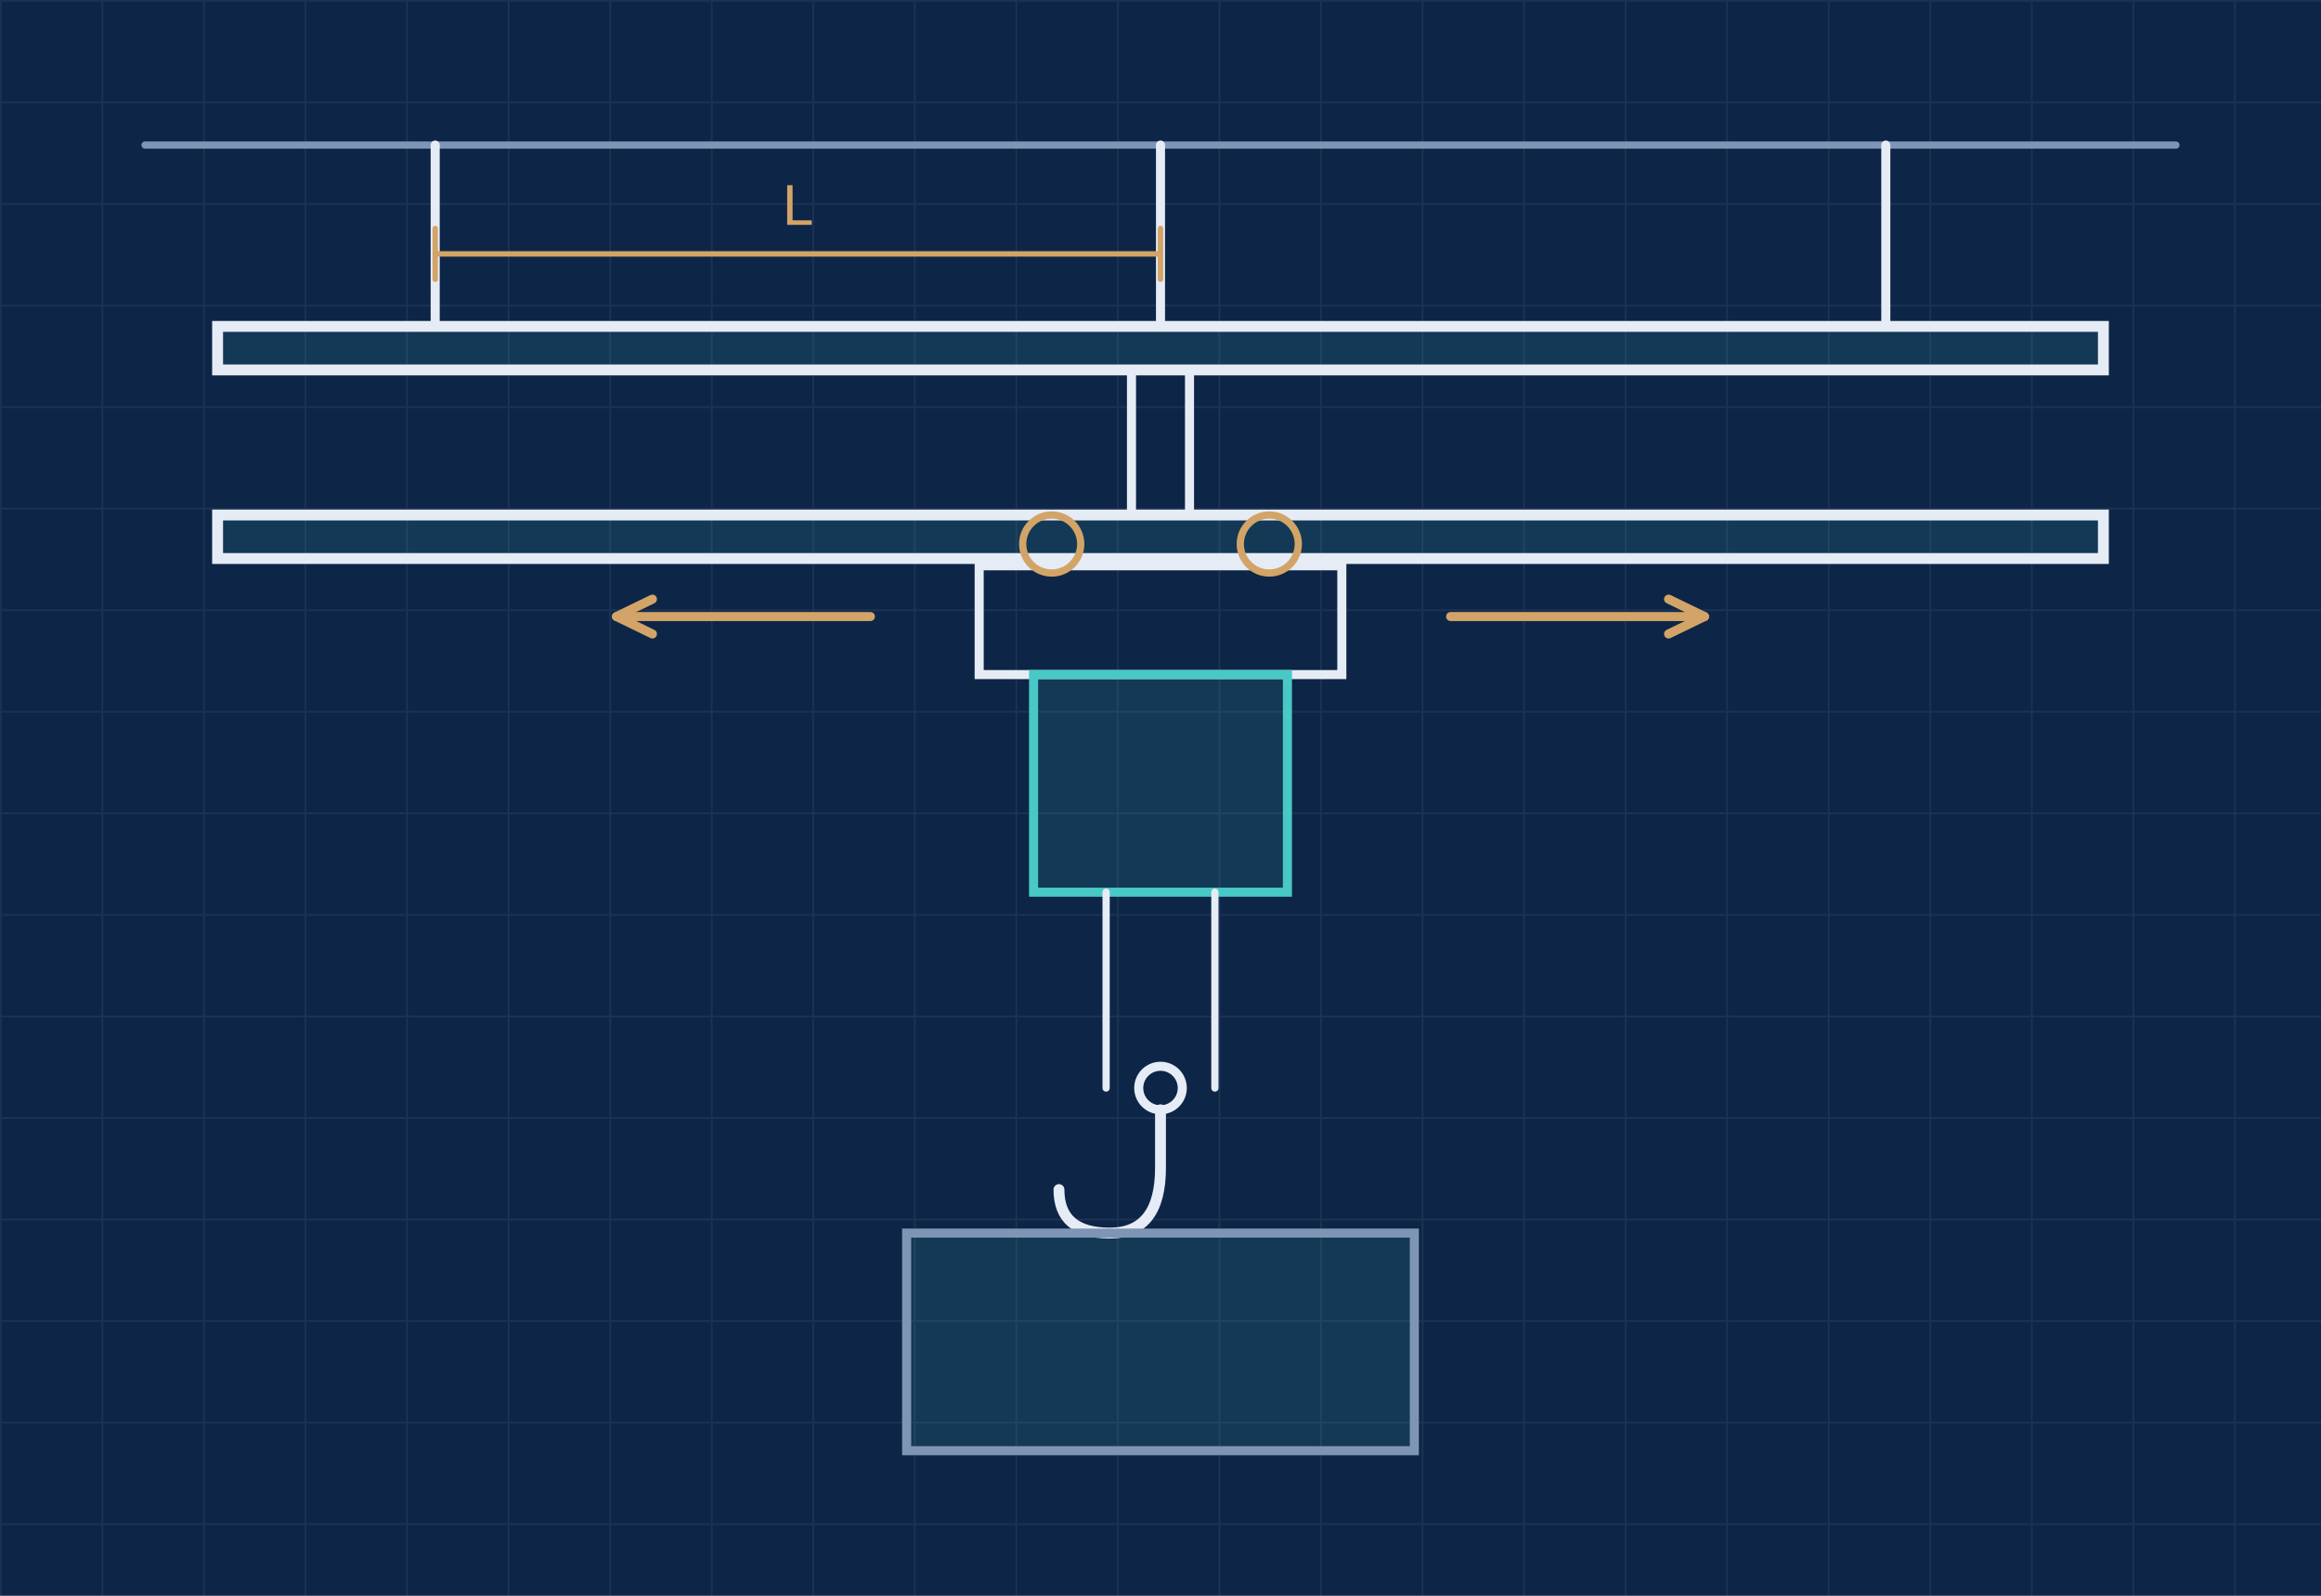
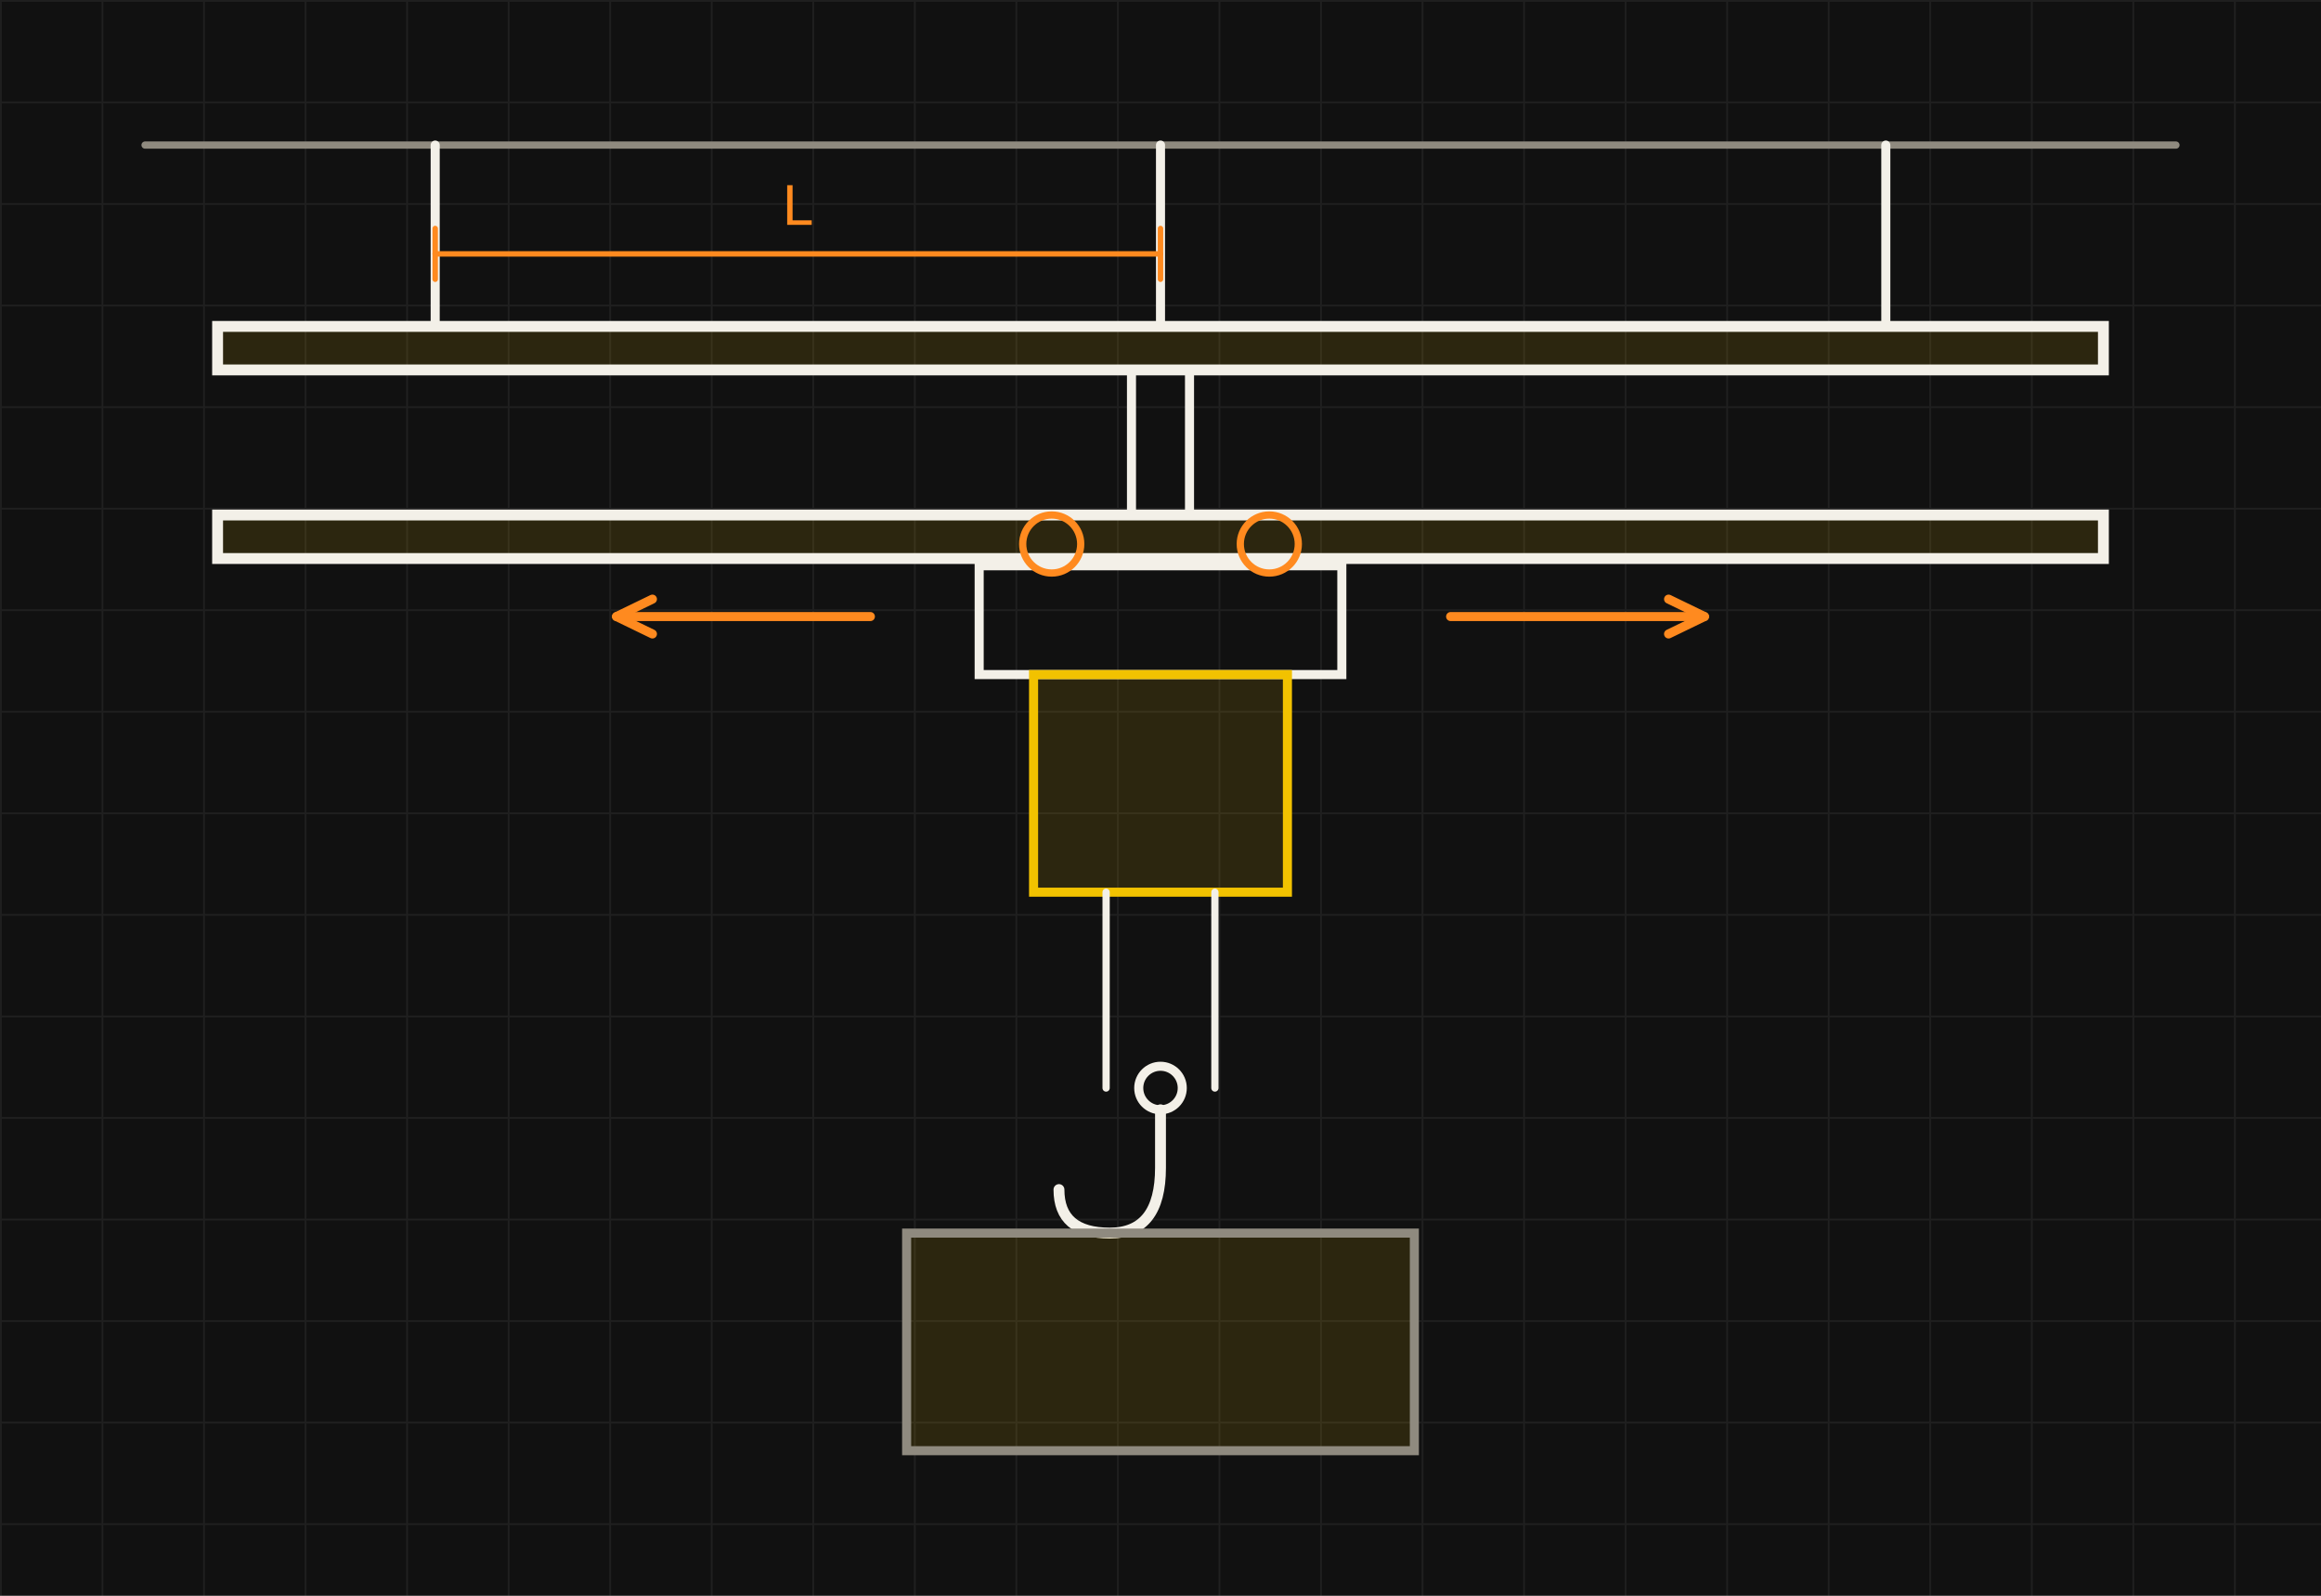
<svg xmlns="http://www.w3.org/2000/svg" viewBox="0 0 640 440" width="640" height="440" role="img" aria-label="Monoray ve Vinç Yolu Kirişi Statik Analizi: monoray rayı ve caraskal çizimi">
  <defs>
    <pattern id="g" width="28" height="28" patternUnits="userSpaceOnUse">
      <path d="M28 0H0V28" fill="none" stroke="#ffffff" stroke-opacity=".06" />
    </pattern>
  </defs>
-   <rect width="640" height="440" fill="#0d2547" />
+   <rect width="640" height="440" fill="#111111" />
  <rect width="640" height="440" fill="url(#g)" />
-   <g transform="translate(0,0)">
-     <line x1="40" y1="40" x2="600" y2="40" stroke="#7f95b5" stroke-width="2" opacity="1" stroke-linecap="round" />
-     <line x1="120" y1="40" x2="120" y2="90" stroke="#e6ecf5" stroke-width="2.5" opacity="1" stroke-linecap="round" />
-     <line x1="320" y1="40" x2="320" y2="90" stroke="#e6ecf5" stroke-width="2.5" opacity="1" stroke-linecap="round" />
-     <line x1="520" y1="40" x2="520" y2="90" stroke="#e6ecf5" stroke-width="2.5" opacity="1" stroke-linecap="round" />
-     <rect x="60" y="90" width="520" height="12" rx="0" stroke="#e6ecf5" stroke-width="3" fill="#48c9c61f" opacity="1" />
-     <rect x="312" y="102" width="16" height="40" rx="0" stroke="#e6ecf5" stroke-width="2.5" fill="none" opacity="1" />
-     <rect x="60" y="142" width="520" height="12" rx="0" stroke="#e6ecf5" stroke-width="3" fill="#48c9c61f" opacity="1" />
-     <rect x="270" y="156" width="100" height="30" rx="0" stroke="#e6ecf5" stroke-width="2.5" fill="none" opacity="1" />
-     <circle cx="290" cy="150" r="8" stroke="#d3a467" stroke-width="2" fill="none" opacity="1" />
-     <circle cx="350" cy="150" r="8" stroke="#d3a467" stroke-width="2" fill="none" opacity="1" />
-     <rect x="285" y="186" width="70" height="60" rx="0" stroke="#48c9c6" stroke-width="2.5" fill="#48c9c61f" opacity="1" />
-     <line x1="305" y1="246" x2="305" y2="300" stroke="#e6ecf5" stroke-width="2" opacity="1" stroke-linecap="round" />
-     <line x1="335" y1="246" x2="335" y2="300" stroke="#e6ecf5" stroke-width="2" opacity="1" stroke-linecap="round" />
-     <path d="M320 306 v16 q0 18 -14 18 q-14 0 -14 -12" stroke="#e6ecf5" stroke-width="3" fill="none" opacity="1" stroke-linecap="round" stroke-linejoin="round" />
-     <circle cx="320" cy="300" r="6" stroke="#e6ecf5" stroke-width="2.5" fill="none" opacity="1" />
-     <rect x="250" y="340" width="140" height="60" rx="0" stroke="#7f95b5" stroke-width="2.5" fill="#48c9c61f" opacity="1" />
-     <line x1="120" y1="70" x2="320" y2="70" stroke="#d3a467" stroke-width="1.5" opacity="1" stroke-linecap="round" />
-     <line x1="120" y1="63" x2="120" y2="77" stroke="#d3a467" stroke-width="1.5" opacity="1" stroke-linecap="round" />
-     <line x1="320" y1="63" x2="320" y2="77" stroke="#d3a467" stroke-width="1.5" opacity="1" stroke-linecap="round" />
-     <text x="220.0" y="62" font-size="15" fill="#d3a467" text-anchor="middle" font-weight="500" font-family="'DejaVu Sans Mono',Menlo,monospace" letter-spacing=".04em">L</text>
-     <line x1="400" y1="170" x2="470" y2="170" stroke="#d3a467" stroke-width="2.5" opacity="1" stroke-linecap="round" />
-     <path d="M460.1 174.8 L470 170 L460.1 165.2" stroke="#d3a467" stroke-width="2.5" fill="none" opacity="1" stroke-linecap="round" stroke-linejoin="round" />
-     <line x1="240" y1="170" x2="170" y2="170" stroke="#d3a467" stroke-width="2.5" opacity="1" stroke-linecap="round" />
-     <path d="M179.9 165.2 L170 170 L179.9 174.8" stroke="#d3a467" stroke-width="2.5" fill="none" opacity="1" stroke-linecap="round" stroke-linejoin="round" />
-   </g>
+   <line x1="40" y1="40" x2="600" y2="40" stroke="#8f8a7f" stroke-width="2" opacity="1" stroke-linecap="round" />
+   <line x1="120" y1="40" x2="120" y2="90" stroke="#f3f0e8" stroke-width="2.5" opacity="1" stroke-linecap="round" />
+   <line x1="320" y1="40" x2="320" y2="90" stroke="#f3f0e8" stroke-width="2.5" opacity="1" stroke-linecap="round" />
+   <line x1="520" y1="40" x2="520" y2="90" stroke="#f3f0e8" stroke-width="2.5" opacity="1" stroke-linecap="round" />
+   <rect x="60" y="90" width="520" height="12" rx="0" stroke="#f3f0e8" stroke-width="3" fill="#f2c2001f" opacity="1" />
+   <rect x="312" y="102" width="16" height="40" rx="0" stroke="#f3f0e8" stroke-width="2.5" fill="none" opacity="1" />
+   <rect x="60" y="142" width="520" height="12" rx="0" stroke="#f3f0e8" stroke-width="3" fill="#f2c2001f" opacity="1" />
+   <rect x="270" y="156" width="100" height="30" rx="0" stroke="#f3f0e8" stroke-width="2.5" fill="none" opacity="1" />
+   <circle cx="290" cy="150" r="8" stroke="#ff8a1f" stroke-width="2" fill="none" opacity="1" />
+   <circle cx="350" cy="150" r="8" stroke="#ff8a1f" stroke-width="2" fill="none" opacity="1" />
+   <rect x="285" y="186" width="70" height="60" rx="0" stroke="#f2c200" stroke-width="2.5" fill="#f2c2001f" opacity="1" />
+   <line x1="305" y1="246" x2="305" y2="300" stroke="#f3f0e8" stroke-width="2" opacity="1" stroke-linecap="round" />
+   <line x1="335" y1="246" x2="335" y2="300" stroke="#f3f0e8" stroke-width="2" opacity="1" stroke-linecap="round" />
+   <path d="M320 306 v16 q0 18 -14 18 q-14 0 -14 -12" stroke="#f3f0e8" stroke-width="3" fill="none" opacity="1" stroke-linecap="round" stroke-linejoin="round" />
+   <circle cx="320" cy="300" r="6" stroke="#f3f0e8" stroke-width="2.5" fill="none" opacity="1" />
+   <rect x="250" y="340" width="140" height="60" rx="0" stroke="#8f8a7f" stroke-width="2.5" fill="#f2c2001f" opacity="1" />
+   <line x1="120" y1="70" x2="320" y2="70" stroke="#ff8a1f" stroke-width="1.5" opacity="1" stroke-linecap="round" />
+   <line x1="120" y1="63" x2="120" y2="77" stroke="#ff8a1f" stroke-width="1.5" opacity="1" stroke-linecap="round" />
+   <line x1="320" y1="63" x2="320" y2="77" stroke="#ff8a1f" stroke-width="1.5" opacity="1" stroke-linecap="round" />
+   <text x="220.0" y="62" font-size="15" fill="#ff8a1f" text-anchor="middle" font-weight="500" font-family="'DejaVu Sans Mono',Menlo,monospace" letter-spacing=".04em">L</text>
+   <line x1="400" y1="170" x2="470" y2="170" stroke="#ff8a1f" stroke-width="2.5" opacity="1" stroke-linecap="round" />
+   <path d="M460.1 174.8 L470 170 L460.1 165.2" stroke="#ff8a1f" stroke-width="2.5" fill="none" opacity="1" stroke-linecap="round" stroke-linejoin="round" />
+   <line x1="240" y1="170" x2="170" y2="170" stroke="#ff8a1f" stroke-width="2.5" opacity="1" stroke-linecap="round" />
+   <path d="M179.9 165.2 L170 170 L179.9 174.8" stroke="#ff8a1f" stroke-width="2.5" fill="none" opacity="1" stroke-linecap="round" stroke-linejoin="round" />
</svg>
